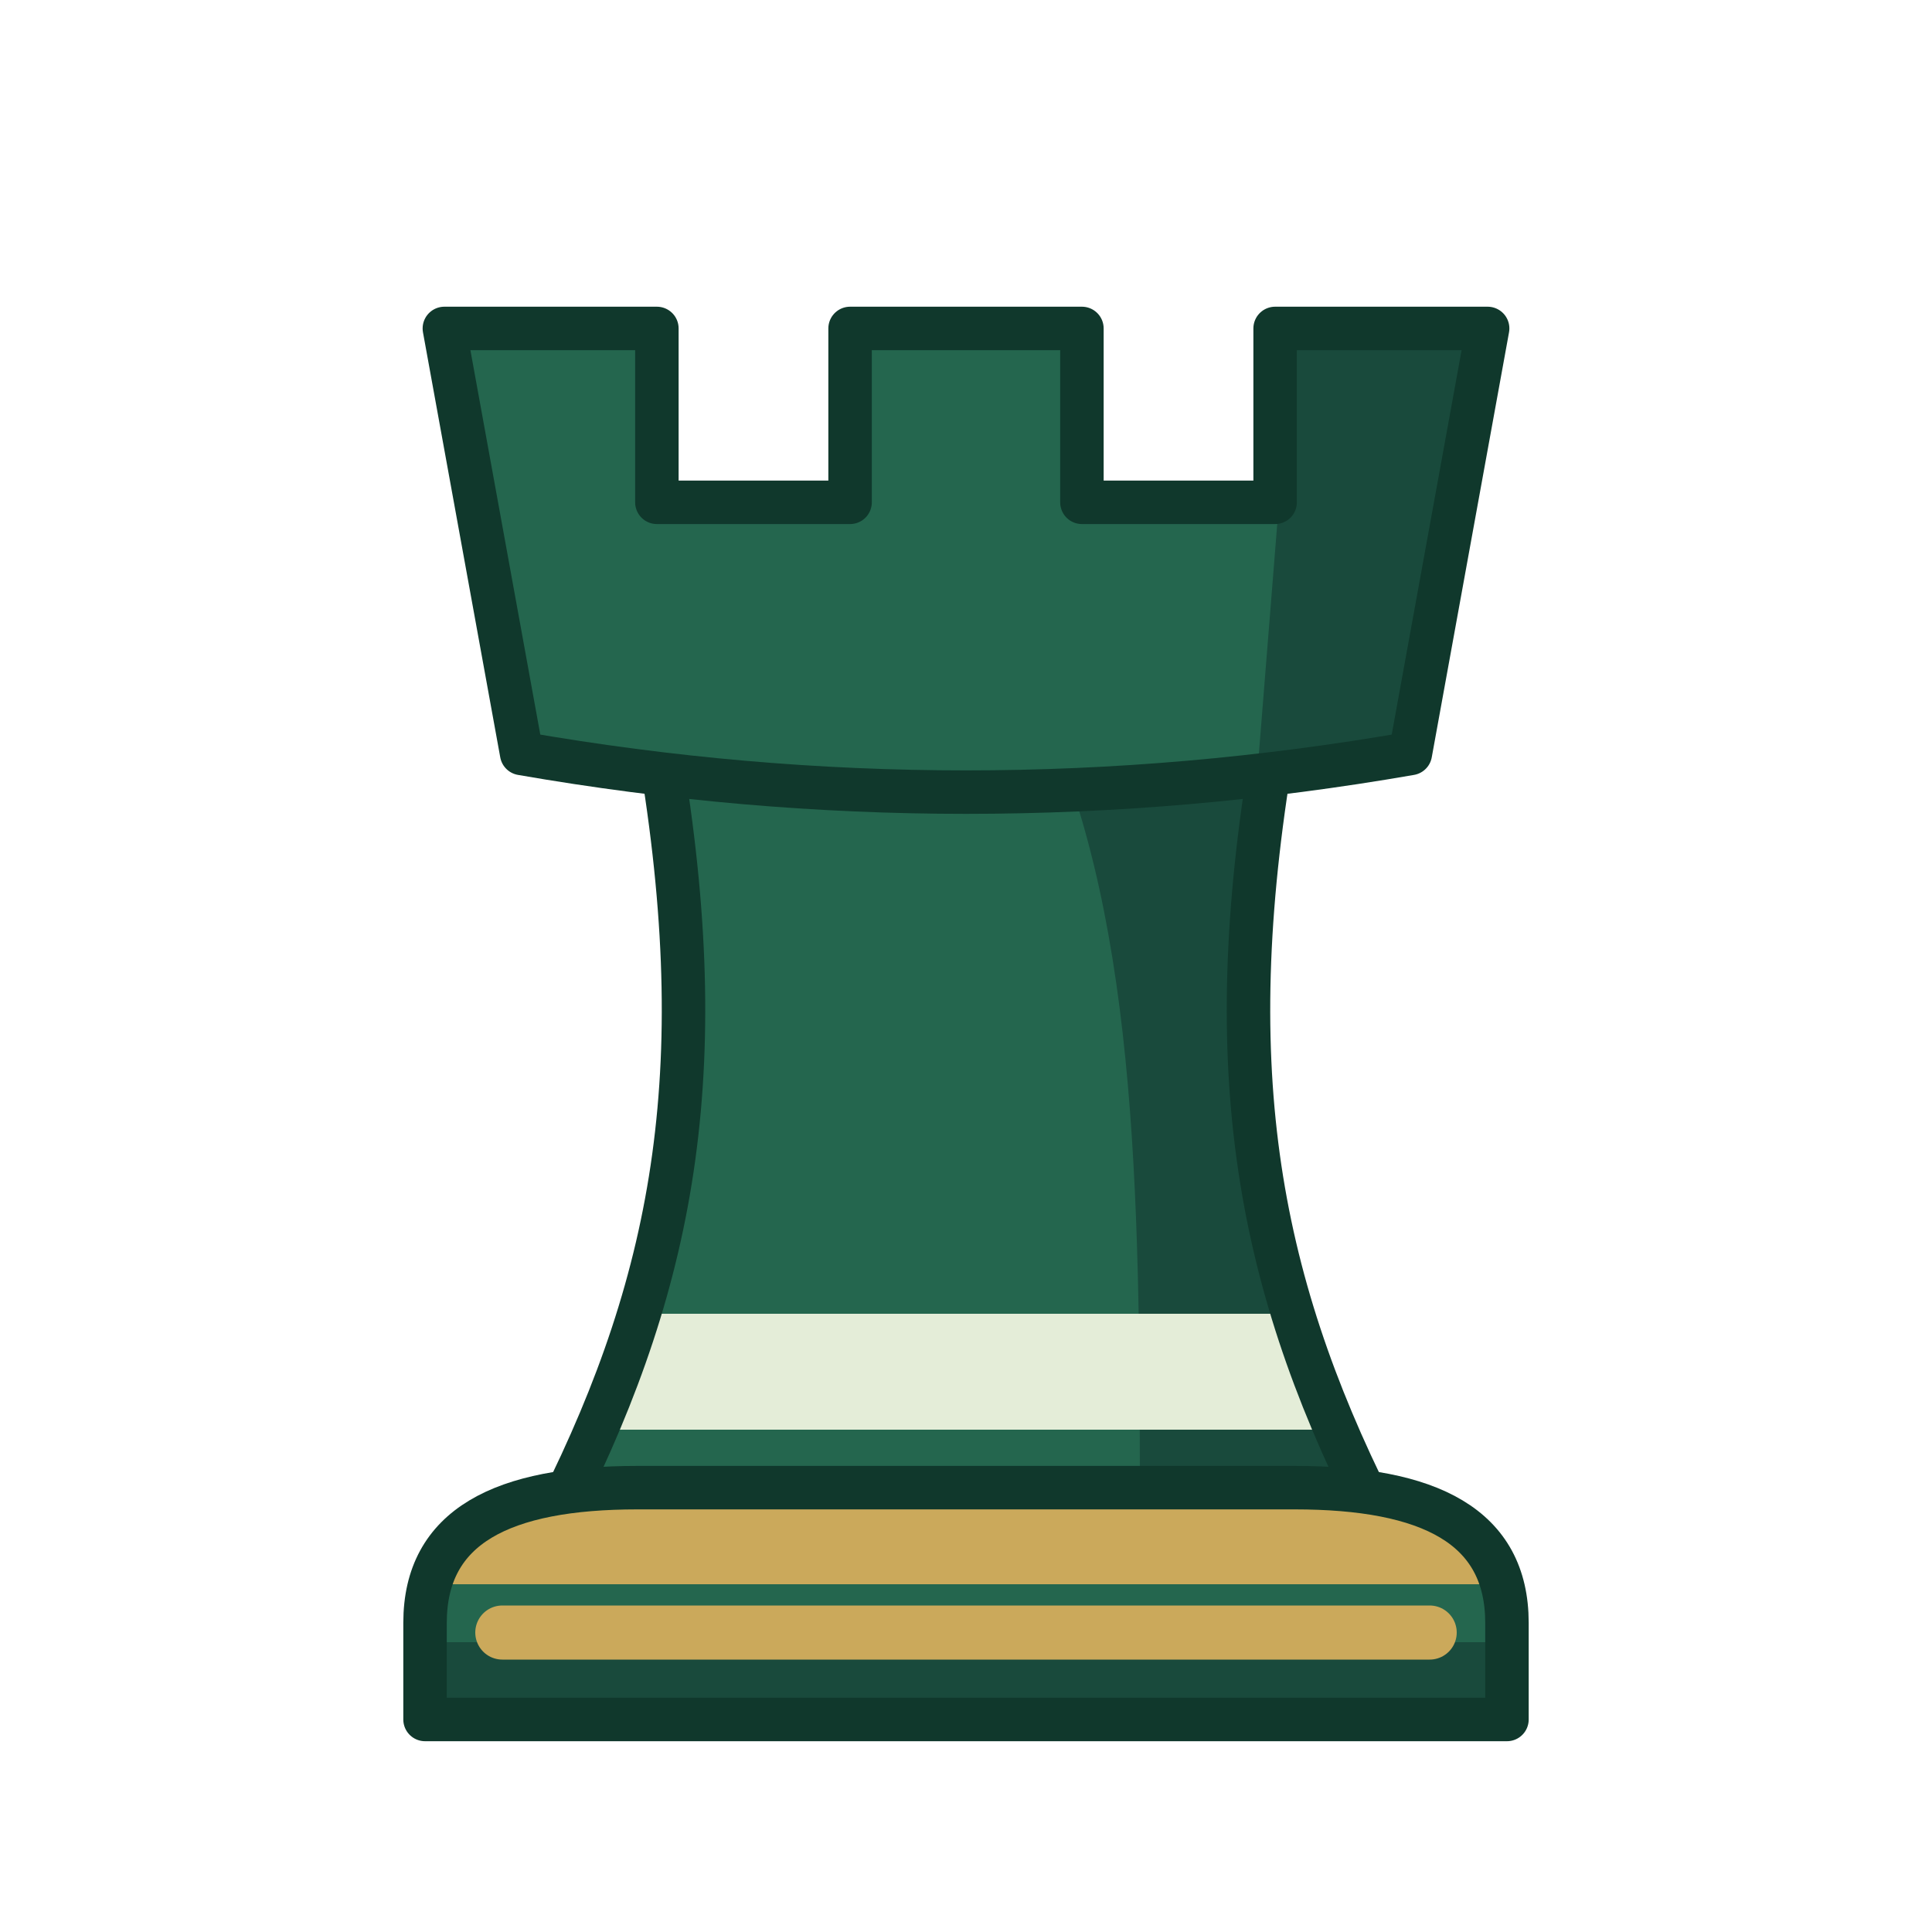
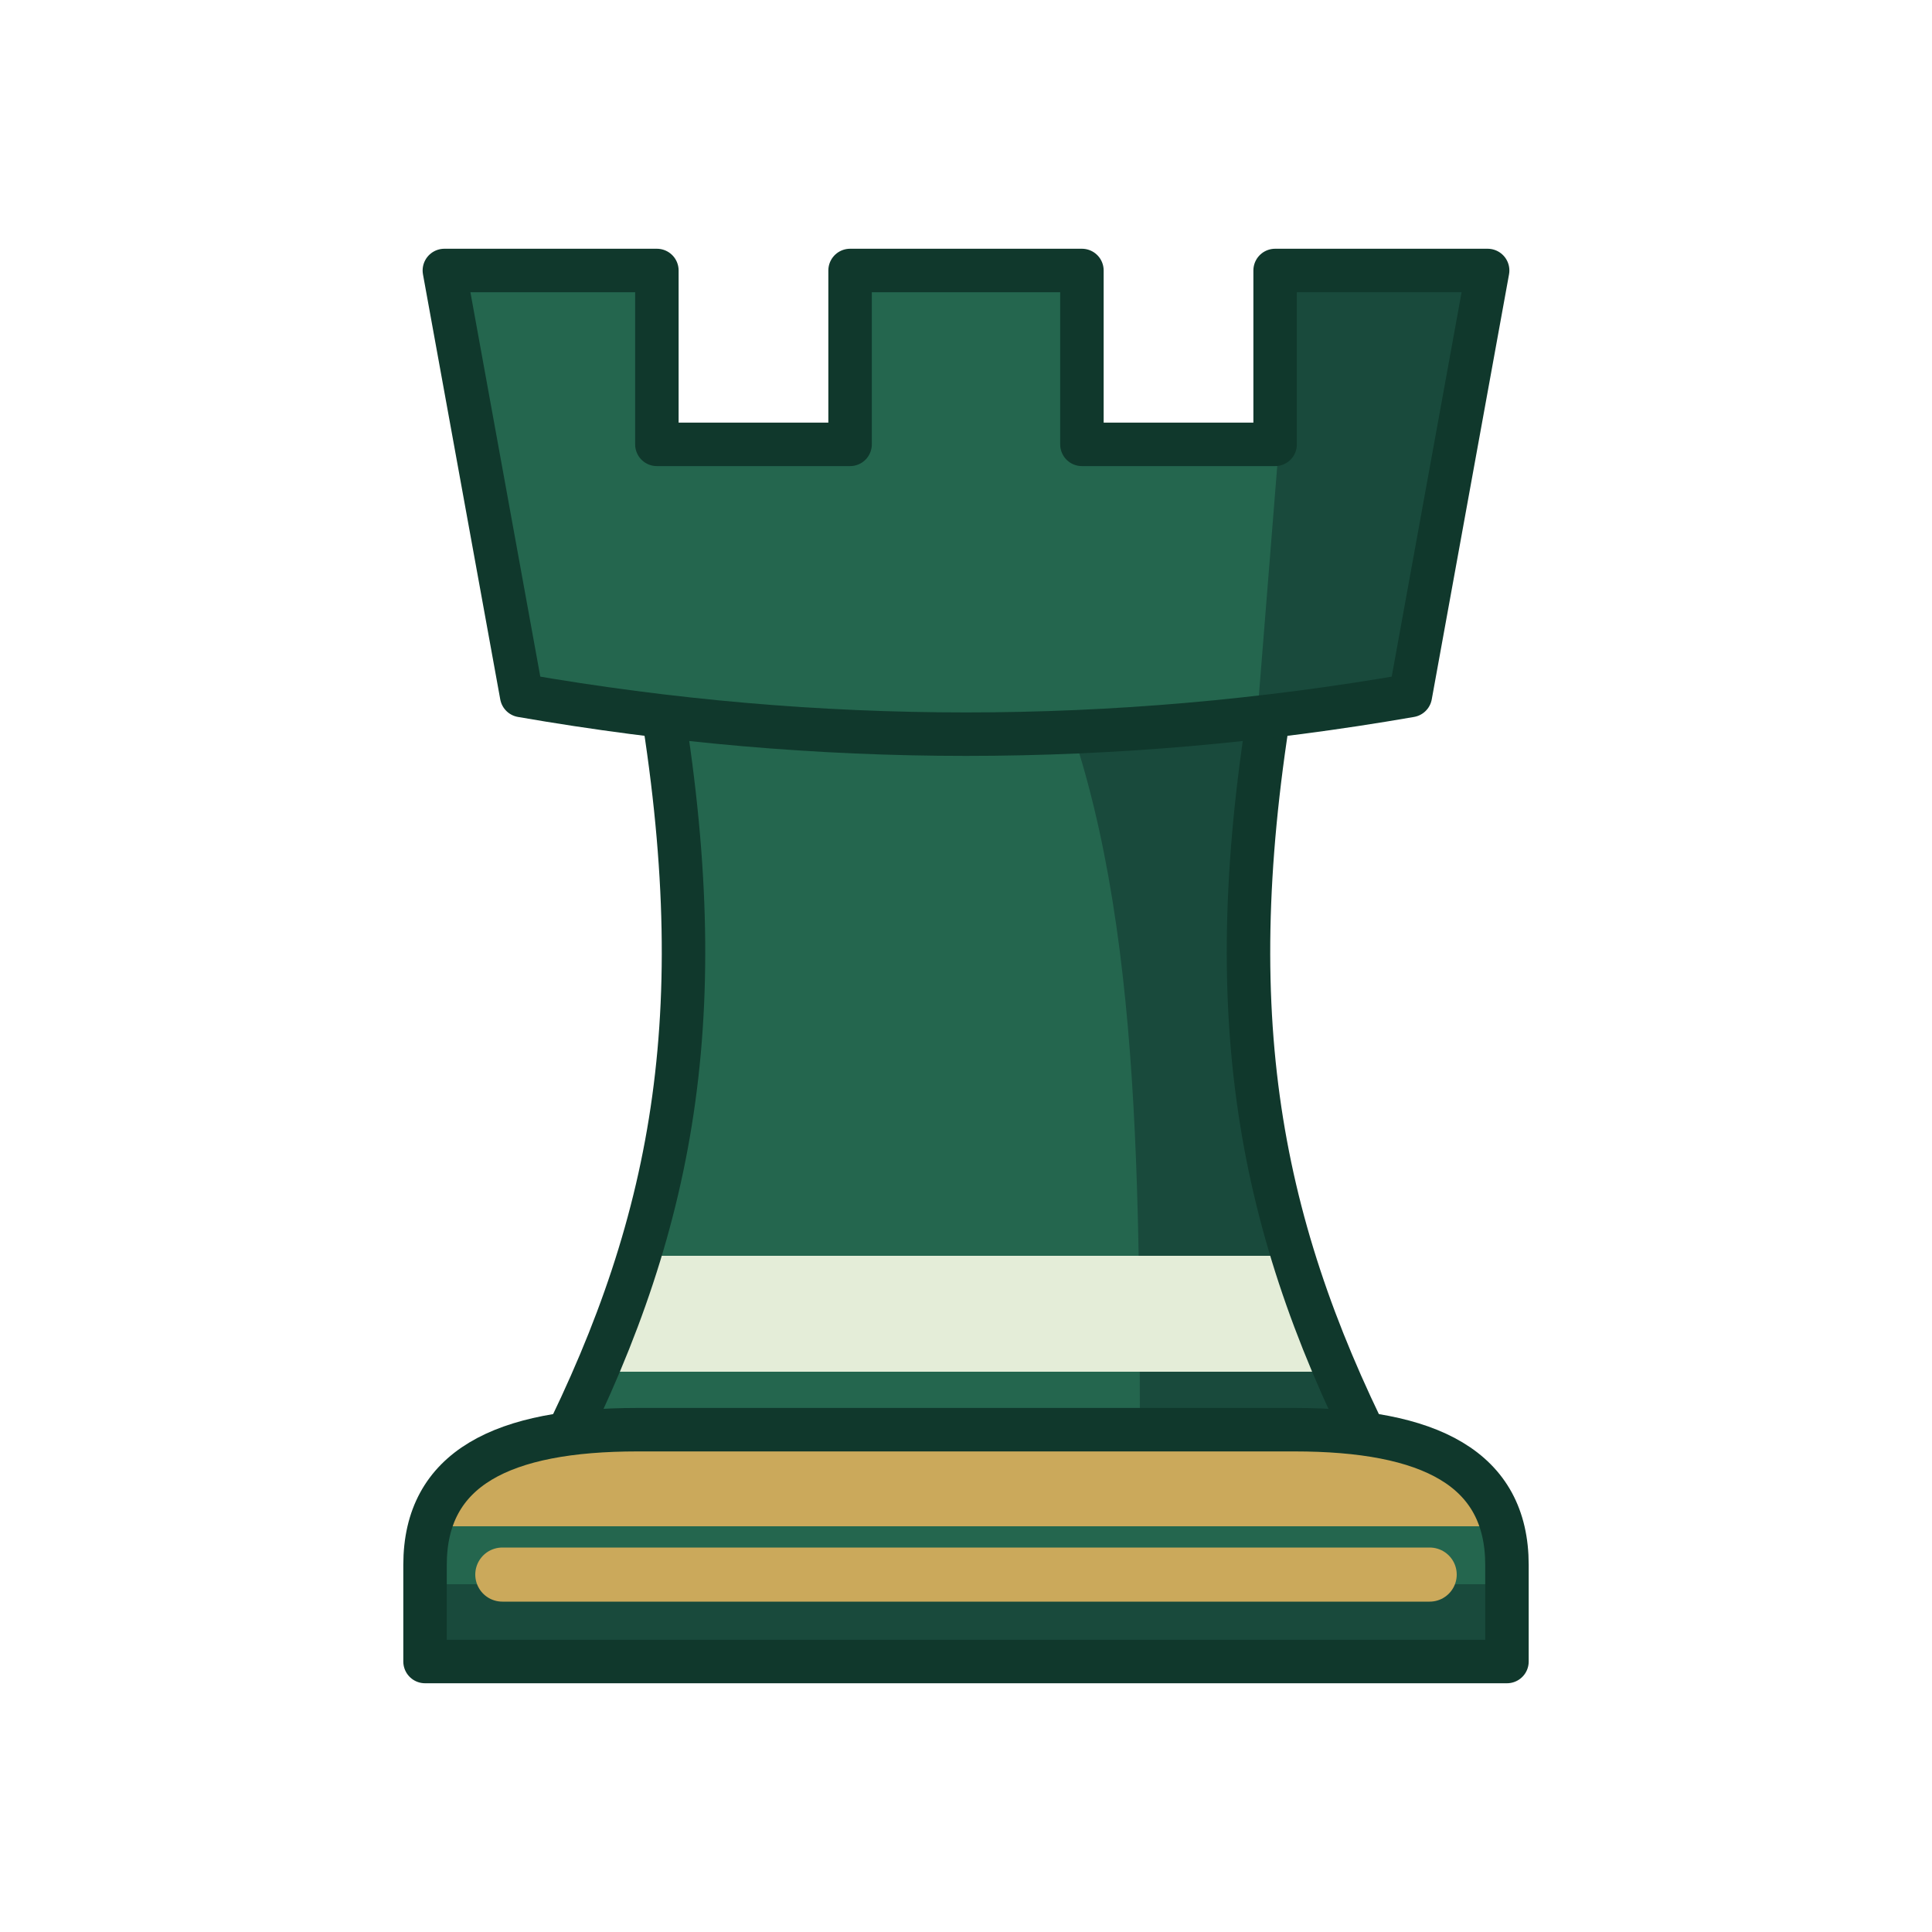
- <svg xmlns="http://www.w3.org/2000/svg" viewBox="0 0 100 100">
+ <svg xmlns="http://www.w3.org/2000/svg" viewBox="0 3 100 100">
  <g fill="#24664E" stroke="#10382C" stroke-width="2.25" stroke-linejoin="round" stroke-linecap="round">
    <path d="M34 38 H66 C63 55 65 66 71 78 H29 C35 66 37 55 34 38 Z" fill="#24664E" stroke="none" fill-rule="evenodd" />
    <defs>
      <clipPath id="s1">
        <path d="M34 38 H66 C63 55 65 66 71 78 H29 C35 66 37 55 34 38 Z" clip-rule="evenodd" />
      </clipPath>
    </defs>
    <path d="M54 37 H67 C64 58 65 67 72 79 H59 C59 63 59 48 54 37 Z" fill="#194A3C" stroke="none" clip-path="url(#s1)" />
    <g stroke="none" clip-path="url(#s1)">
      <path d="M10 68 H90 V74 H10 Z" fill="#E4EDD8" />
      <path d="M10 78 H90 V82 H10 Z" fill="#CBA95B" />
    </g>
    <path d="M34 38 H66 C63 55 65 66 71 78 H29 C35 66 37 55 34 38 Z" fill="none" />
    <path d="M23 17 H34 V26 H44 V17 H56 V26 H66 V17 H77 L73 39 Q50 43 27 39 Z" fill="#24664E" stroke="none" fill-rule="evenodd" />
    <defs>
      <clipPath id="s2">
        <path d="M23 17 H34 V26 H44 V17 H56 V26 H66 V17 H77 L73 39 Q50 43 27 39 Z" clip-rule="evenodd" />
      </clipPath>
    </defs>
    <path d="M67 16 H78 L73 40 L65 41 Z" fill="#194A3C" stroke="none" clip-path="url(#s2)" />
    <g stroke="none" clip-path="url(#s2)">
      <path d="M10 68 H90 V74 H10 Z" fill="#E4EDD8" />
      <path d="M10 78 H90 V82 H10 Z" fill="#CBA95B" />
    </g>
    <path d="M23 17 H34 V26 H44 V17 H56 V26 H66 V17 H77 L73 39 Q50 43 27 39 Z" fill="none" />
    <path d="M22 89 V84 C22 79 26 77 33 77 H67 C74 77 78 79 78 84 V89 Z" fill="#24664E" stroke="none" fill-rule="evenodd" />
    <defs>
      <clipPath id="s3">
        <path d="M22 89 V84 C22 79 26 77 33 77 H67 C74 77 78 79 78 84 V89 Z" clip-rule="evenodd" />
      </clipPath>
    </defs>
    <path d="M21 85 H79 V90 H21 Z" fill="#194A3C" stroke="none" clip-path="url(#s3)" />
    <g stroke="none" clip-path="url(#s3)">
      <path d="M10 68 H90 V74 H10 Z" fill="#E4EDD8" />
      <path d="M10 78 H90 V82 H10 Z" fill="#CBA95B" />
    </g>
    <path d="M22 89 V84 C22 79 26 77 33 77 H67 C74 77 78 79 78 84 V89 Z" fill="none" />
    <path d="M26 84.5 H74" fill="none" stroke="#CBA95B" stroke-width="2.8" stroke-linecap="round" />
  </g>
</svg>
